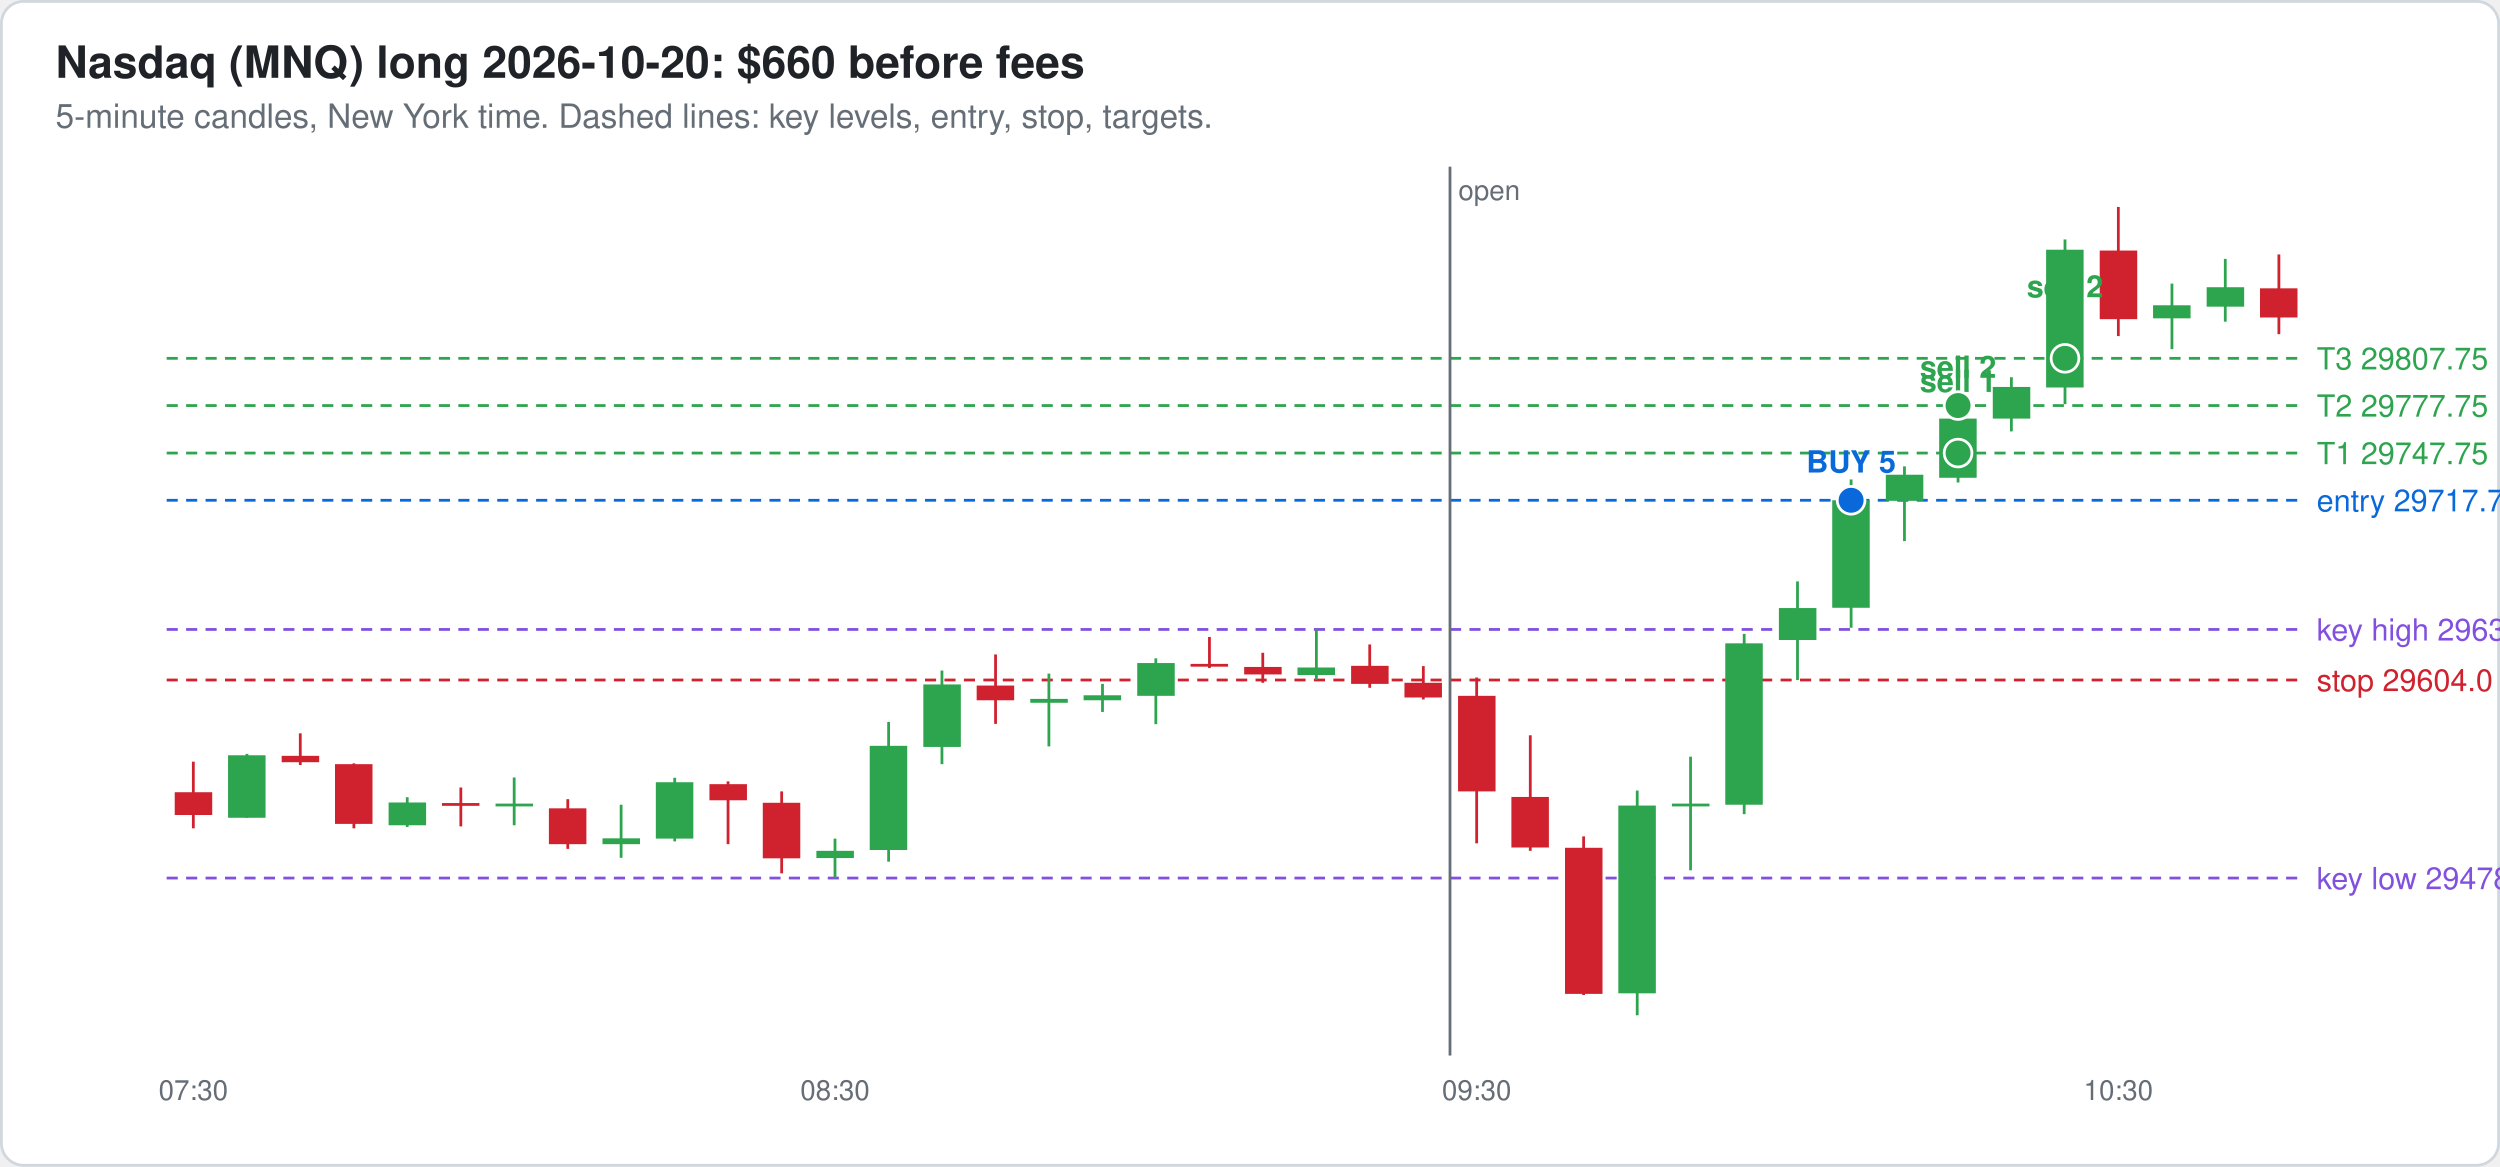
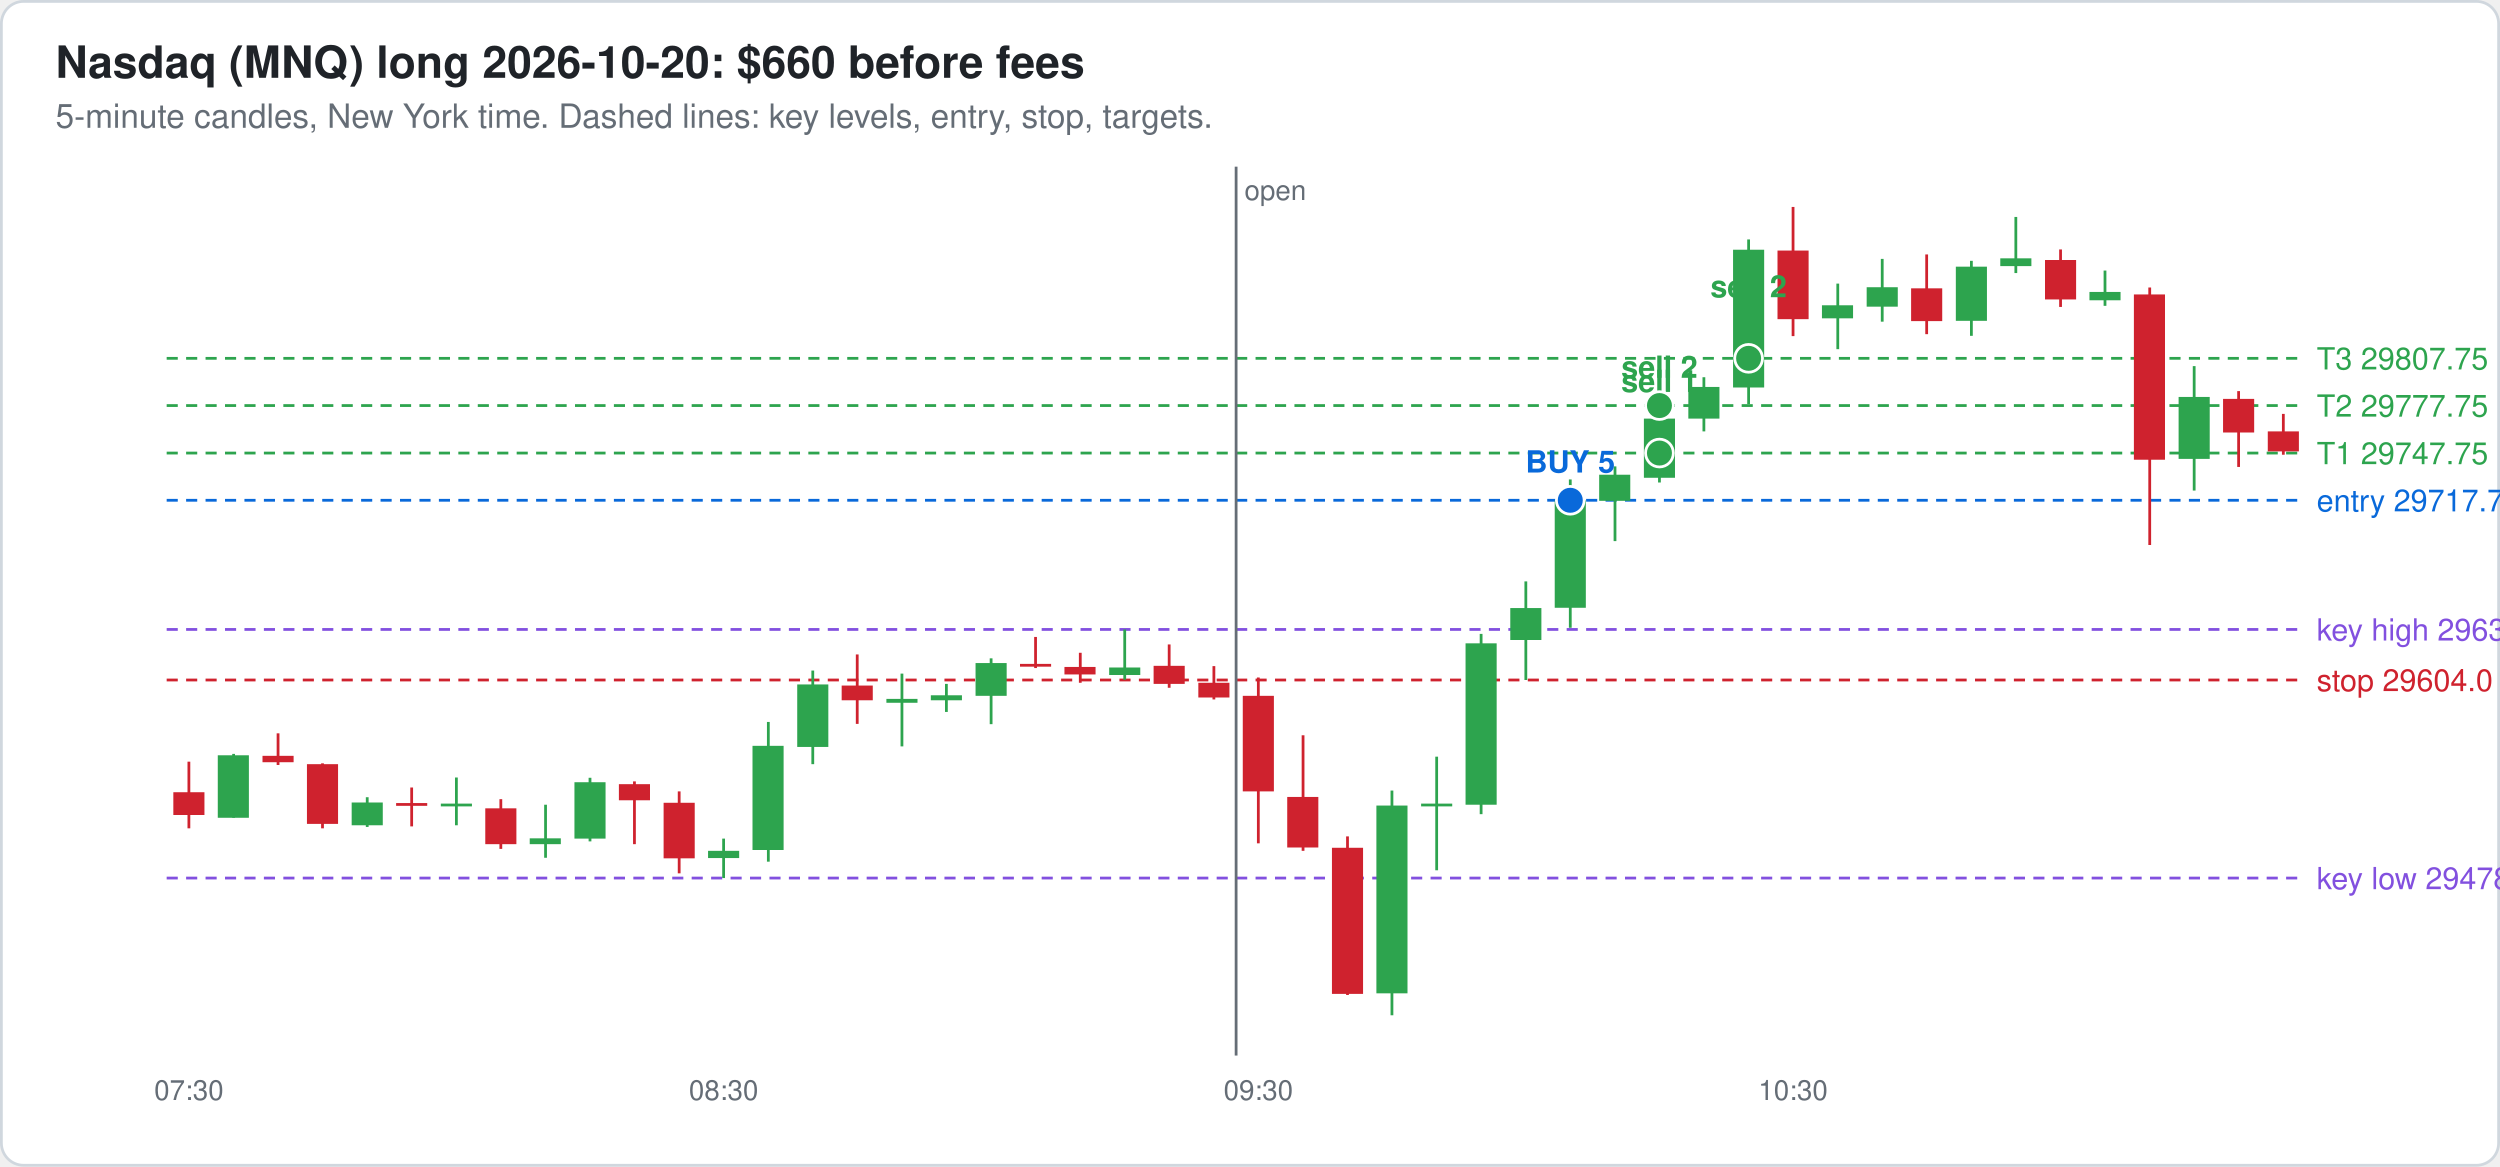
<svg xmlns="http://www.w3.org/2000/svg" width="900" height="420" viewBox="0 0 900 420" font-family="Helvetica, Arial, sans-serif">
  <rect x="0.5" y="0.5" width="899" height="419" rx="8" fill="#ffffff" stroke="#d0d7de" />
  <text x="20" y="28" font-size="16" font-weight="bold" fill="#1f2328">Nasdaq (MNQ) long 2026-10-20: $660 before fees</text>
  <text x="20" y="46" font-size="12" fill="#656d76">5-minute candles, New York time. Dashed lines: key levels, entry, stop, targets.</text>
  <line x1="60" x2="830" y1="226.6" y2="226.6" stroke="#8250df" stroke-dasharray="4 3" />
  <text x="834" y="230.6" font-size="11" fill="#8250df">key high 29636.0</text>
  <line x1="60" x2="830" y1="316.1" y2="316.1" stroke="#8250df" stroke-dasharray="4 3" />
  <text x="834" y="320.1" font-size="11" fill="#8250df">key low 29478.5</text>
  <line x1="60" x2="830" y1="180.1" y2="180.1" stroke="#0969da" stroke-dasharray="4 3" />
  <text x="834" y="184.1" font-size="11" fill="#0969da">entry 29717.75</text>
  <line x1="60" x2="830" y1="244.8" y2="244.8" stroke="#cf222e" stroke-dasharray="4 3" />
  <text x="834" y="248.8" font-size="11" fill="#cf222e">stop 29604.0</text>
  <line x1="60" x2="830" y1="163.1" y2="163.1" stroke="#2da44e" stroke-dasharray="4 3" />
  <text x="834" y="167.1" font-size="11" fill="#2da44e">T1 29747.75</text>
  <line x1="60" x2="830" y1="146.0" y2="146.0" stroke="#2da44e" stroke-dasharray="4 3" />
  <text x="834" y="150.0" font-size="11" fill="#2da44e">T2 29777.75</text>
  <line x1="60" x2="830" y1="129.0" y2="129.0" stroke="#2da44e" stroke-dasharray="4 3" />
  <text x="834" y="133.0" font-size="11" fill="#2da44e">T3 29807.75</text>
-   <line x1="69.6" x2="69.6" y1="274.2" y2="298.2" stroke="#cf222e" />
-   <rect x="62.9" y="285.2" width="13.5" height="8.2" fill="#cf222e" />
-   <text x="69.6" y="396" font-size="10" text-anchor="middle" fill="#656d76">07:30</text>
-   <line x1="88.9" x2="88.9" y1="271.4" y2="294.4" stroke="#2da44e" />
-   <rect x="82.1" y="271.9" width="13.5" height="22.5" fill="#2da44e" />
-   <line x1="108.1" x2="108.1" y1="264.0" y2="275.4" stroke="#cf222e" />
-   <rect x="101.4" y="272.1" width="13.5" height="2.3" fill="#cf222e" />
-   <line x1="127.4" x2="127.4" y1="274.8" y2="298.2" stroke="#cf222e" />
-   <rect x="120.6" y="275.1" width="13.5" height="21.5" fill="#cf222e" />
-   <line x1="146.6" x2="146.6" y1="287.0" y2="297.7" stroke="#2da44e" />
-   <rect x="139.9" y="288.9" width="13.5" height="8.2" fill="#2da44e" />
-   <line x1="165.9" x2="165.9" y1="283.5" y2="297.5" stroke="#cf222e" />
-   <rect x="159.1" y="289.1" width="13.5" height="1.0" fill="#cf222e" />
-   <line x1="185.1" x2="185.1" y1="279.9" y2="297.1" stroke="#2da44e" />
-   <rect x="178.4" y="289.3" width="13.5" height="1.0" fill="#2da44e" />
-   <line x1="204.4" x2="204.4" y1="287.7" y2="305.6" stroke="#cf222e" />
-   <rect x="197.6" y="291.0" width="13.5" height="12.9" fill="#cf222e" />
-   <line x1="223.6" x2="223.6" y1="289.7" y2="308.8" stroke="#2da44e" />
-   <rect x="216.9" y="301.8" width="13.5" height="2.1" fill="#2da44e" />
-   <line x1="242.9" x2="242.9" y1="280.0" y2="302.9" stroke="#2da44e" />
-   <rect x="236.1" y="281.6" width="13.5" height="20.3" fill="#2da44e" />
-   <line x1="262.1" x2="262.1" y1="281.3" y2="303.9" stroke="#cf222e" />
-   <rect x="255.4" y="282.3" width="13.5" height="5.8" fill="#cf222e" />
-   <line x1="281.4" x2="281.4" y1="284.9" y2="314.4" stroke="#cf222e" />
-   <rect x="274.6" y="289.0" width="13.5" height="20.0" fill="#cf222e" />
-   <line x1="300.6" x2="300.6" y1="301.9" y2="316.1" stroke="#2da44e" />
-   <rect x="293.9" y="306.3" width="13.5" height="2.6" fill="#2da44e" />
-   <text x="300.6" y="396" font-size="10" text-anchor="middle" fill="#656d76">08:30</text>
-   <line x1="319.9" x2="319.9" y1="259.9" y2="310.2" stroke="#2da44e" />
-   <rect x="313.1" y="268.5" width="13.5" height="37.5" fill="#2da44e" />
-   <line x1="339.1" x2="339.1" y1="241.4" y2="275.1" stroke="#2da44e" />
-   <rect x="332.4" y="246.4" width="13.5" height="22.5" fill="#2da44e" />
-   <line x1="358.4" x2="358.4" y1="235.6" y2="260.6" stroke="#cf222e" />
-   <rect x="351.6" y="246.8" width="13.5" height="5.3" fill="#cf222e" />
-   <line x1="377.6" x2="377.6" y1="242.5" y2="268.7" stroke="#2da44e" />
-   <rect x="370.9" y="251.6" width="13.5" height="1.4" fill="#2da44e" />
-   <line x1="396.9" x2="396.9" y1="246.2" y2="256.3" stroke="#2da44e" />
-   <rect x="390.1" y="250.3" width="13.5" height="1.8" fill="#2da44e" />
-   <line x1="416.1" x2="416.1" y1="237.0" y2="260.7" stroke="#2da44e" />
-   <rect x="409.4" y="238.7" width="13.5" height="11.8" fill="#2da44e" />
-   <line x1="435.4" x2="435.4" y1="229.3" y2="240.5" stroke="#cf222e" />
-   <rect x="428.6" y="239.0" width="13.5" height="1.0" fill="#cf222e" />
-   <line x1="454.6" x2="454.6" y1="235.0" y2="245.8" stroke="#cf222e" />
-   <rect x="447.9" y="240.1" width="13.5" height="2.7" fill="#cf222e" />
-   <line x1="473.9" x2="473.9" y1="226.6" y2="244.7" stroke="#2da44e" />
-   <rect x="467.1" y="240.3" width="13.5" height="2.7" fill="#2da44e" />
-   <line x1="493.1" x2="493.1" y1="232.0" y2="247.6" stroke="#cf222e" />
-   <rect x="486.4" y="239.7" width="13.5" height="6.5" fill="#cf222e" />
-   <line x1="512.4" x2="512.4" y1="239.8" y2="251.8" stroke="#cf222e" />
-   <rect x="505.6" y="245.8" width="13.5" height="5.3" fill="#cf222e" />
-   <line x1="531.6" x2="531.6" y1="243.9" y2="303.6" stroke="#cf222e" />
-   <rect x="524.9" y="250.5" width="13.5" height="34.4" fill="#cf222e" />
-   <text x="531.6" y="396" font-size="10" text-anchor="middle" fill="#656d76">09:30</text>
-   <line x1="550.9" x2="550.9" y1="264.7" y2="306.3" stroke="#cf222e" />
-   <rect x="544.1" y="286.9" width="13.5" height="18.2" fill="#cf222e" />
-   <line x1="570.1" x2="570.1" y1="301.1" y2="358.2" stroke="#cf222e" />
-   <rect x="563.4" y="305.2" width="13.5" height="52.6" fill="#cf222e" />
-   <line x1="589.4" x2="589.4" y1="284.6" y2="365.5" stroke="#2da44e" />
-   <rect x="582.6" y="290.0" width="13.5" height="67.6" fill="#2da44e" />
-   <line x1="608.6" x2="608.6" y1="272.4" y2="313.3" stroke="#2da44e" />
-   <rect x="601.9" y="289.3" width="13.5" height="1.0" fill="#2da44e" />
-   <line x1="627.9" x2="627.9" y1="228.2" y2="293.1" stroke="#2da44e" />
-   <rect x="621.1" y="231.6" width="13.5" height="58.1" fill="#2da44e" />
-   <line x1="647.1" x2="647.1" y1="209.3" y2="244.8" stroke="#2da44e" />
-   <rect x="640.4" y="218.9" width="13.5" height="11.5" fill="#2da44e" />
-   <line x1="666.4" x2="666.4" y1="172.6" y2="226.0" stroke="#2da44e" />
-   <rect x="659.6" y="180.1" width="13.5" height="38.7" fill="#2da44e" />
-   <line x1="685.6" x2="685.6" y1="167.9" y2="194.8" stroke="#2da44e" />
-   <rect x="678.9" y="170.9" width="13.5" height="9.4" fill="#2da44e" />
-   <line x1="704.9" x2="704.9" y1="143.6" y2="173.7" stroke="#2da44e" />
-   <rect x="698.1" y="150.7" width="13.5" height="21.3" fill="#2da44e" />
-   <line x1="724.1" x2="724.1" y1="135.8" y2="155.3" stroke="#2da44e" />
-   <rect x="717.4" y="139.3" width="13.5" height="11.4" fill="#2da44e" />
-   <line x1="743.4" x2="743.4" y1="86.2" y2="145.5" stroke="#2da44e" />
-   <rect x="736.6" y="89.9" width="13.5" height="49.6" fill="#2da44e" />
-   <line x1="762.6" x2="762.6" y1="74.5" y2="121.0" stroke="#cf222e" />
-   <rect x="755.9" y="90.2" width="13.5" height="24.7" fill="#cf222e" />
-   <text x="762.6" y="396" font-size="10" text-anchor="middle" fill="#656d76">10:30</text>
-   <line x1="781.9" x2="781.9" y1="102.1" y2="125.7" stroke="#2da44e" />
-   <rect x="775.1" y="109.9" width="13.5" height="4.7" fill="#2da44e" />
-   <line x1="801.1" x2="801.1" y1="93.2" y2="115.8" stroke="#2da44e" />
-   <rect x="794.4" y="103.4" width="13.5" height="7.0" fill="#2da44e" />
-   <line x1="820.4" x2="820.4" y1="91.6" y2="120.3" stroke="#cf222e" />
-   <rect x="813.6" y="103.8" width="13.5" height="10.5" fill="#cf222e" />
-   <line x1="522.0" x2="522.0" y1="60" y2="380" stroke="#656d76" />
-   <text x="525.0" y="72" font-size="10" fill="#656d76">open</text>
-   <circle cx="666.4" cy="180.1" r="5" fill="#0969da" stroke="#fff" />
-   <text x="666.4" y="170.1" font-size="11" font-weight="bold" text-anchor="middle" fill="#0969da">BUY 5</text>
-   <circle cx="704.9" cy="163.1" r="5" fill="#2da44e" stroke="#fff" />
-   <text x="704.9" y="141.1" font-size="11" font-weight="bold" text-anchor="middle" fill="#2da44e">sell 1</text>
-   <circle cx="704.9" cy="146.0" r="5" fill="#2da44e" stroke="#fff" />
-   <text x="704.9" y="136.0" font-size="11" font-weight="bold" text-anchor="middle" fill="#2da44e">sell 2</text>
-   <circle cx="743.4" cy="129.0" r="5" fill="#2da44e" stroke="#fff" />
-   <text x="743.4" y="107.0" font-size="11" font-weight="bold" text-anchor="middle" fill="#2da44e">sell 2</text>
+   <line x1="68.0" x2="68.0" y1="274.2" y2="298.2" stroke="#cf222e" />
+   <rect x="62.4" y="285.2" width="11.2" height="8.2" fill="#cf222e" />
+   <text x="68.0" y="396" font-size="10" text-anchor="middle" fill="#656d76">07:30</text>
+   <line x1="84.1" x2="84.1" y1="271.4" y2="294.4" stroke="#2da44e" />
+   <rect x="78.4" y="271.9" width="11.2" height="22.5" fill="#2da44e" />
+   <line x1="100.1" x2="100.1" y1="264.0" y2="275.4" stroke="#cf222e" />
+   <rect x="94.5" y="272.1" width="11.2" height="2.3" fill="#cf222e" />
+   <line x1="116.1" x2="116.1" y1="274.8" y2="298.2" stroke="#cf222e" />
+   <rect x="110.5" y="275.1" width="11.2" height="21.5" fill="#cf222e" />
+   <line x1="132.2" x2="132.2" y1="287.0" y2="297.7" stroke="#2da44e" />
+   <rect x="126.6" y="288.9" width="11.2" height="8.2" fill="#2da44e" />
+   <line x1="148.2" x2="148.2" y1="283.5" y2="297.5" stroke="#cf222e" />
+   <rect x="142.6" y="289.1" width="11.2" height="1.0" fill="#cf222e" />
+   <line x1="164.3" x2="164.3" y1="279.9" y2="297.1" stroke="#2da44e" />
+   <rect x="158.7" y="289.3" width="11.2" height="1.0" fill="#2da44e" />
+   <line x1="180.3" x2="180.3" y1="287.7" y2="305.6" stroke="#cf222e" />
+   <rect x="174.7" y="291.0" width="11.2" height="12.9" fill="#cf222e" />
+   <line x1="196.4" x2="196.4" y1="289.7" y2="308.8" stroke="#2da44e" />
+   <rect x="190.7" y="301.8" width="11.2" height="2.1" fill="#2da44e" />
+   <line x1="212.4" x2="212.4" y1="280.0" y2="302.9" stroke="#2da44e" />
+   <rect x="206.8" y="281.6" width="11.2" height="20.3" fill="#2da44e" />
+   <line x1="228.4" x2="228.4" y1="281.3" y2="303.9" stroke="#cf222e" />
+   <rect x="222.8" y="282.3" width="11.2" height="5.8" fill="#cf222e" />
+   <line x1="244.5" x2="244.5" y1="284.9" y2="314.4" stroke="#cf222e" />
+   <rect x="238.9" y="289.0" width="11.2" height="20.0" fill="#cf222e" />
+   <line x1="260.5" x2="260.5" y1="301.9" y2="316.1" stroke="#2da44e" />
+   <rect x="254.9" y="306.3" width="11.2" height="2.6" fill="#2da44e" />
+   <text x="260.5" y="396" font-size="10" text-anchor="middle" fill="#656d76">08:30</text>
+   <line x1="276.6" x2="276.6" y1="259.9" y2="310.2" stroke="#2da44e" />
+   <rect x="270.9" y="268.5" width="11.2" height="37.5" fill="#2da44e" />
+   <line x1="292.6" x2="292.6" y1="241.4" y2="275.1" stroke="#2da44e" />
+   <rect x="287.0" y="246.4" width="11.2" height="22.5" fill="#2da44e" />
+   <line x1="308.6" x2="308.6" y1="235.6" y2="260.6" stroke="#cf222e" />
+   <rect x="303.0" y="246.8" width="11.2" height="5.3" fill="#cf222e" />
+   <line x1="324.7" x2="324.7" y1="242.5" y2="268.7" stroke="#2da44e" />
+   <rect x="319.1" y="251.6" width="11.2" height="1.4" fill="#2da44e" />
+   <line x1="340.7" x2="340.7" y1="246.2" y2="256.3" stroke="#2da44e" />
+   <rect x="335.1" y="250.3" width="11.2" height="1.8" fill="#2da44e" />
+   <line x1="356.8" x2="356.8" y1="237.0" y2="260.7" stroke="#2da44e" />
+   <rect x="351.2" y="238.7" width="11.2" height="11.8" fill="#2da44e" />
+   <line x1="372.8" x2="372.8" y1="229.3" y2="240.5" stroke="#cf222e" />
+   <rect x="367.2" y="239.0" width="11.2" height="1.0" fill="#cf222e" />
+   <line x1="388.9" x2="388.9" y1="235.0" y2="245.8" stroke="#cf222e" />
+   <rect x="383.2" y="240.1" width="11.2" height="2.7" fill="#cf222e" />
+   <line x1="404.9" x2="404.9" y1="226.6" y2="244.7" stroke="#2da44e" />
+   <rect x="399.3" y="240.3" width="11.2" height="2.7" fill="#2da44e" />
+   <line x1="420.9" x2="420.9" y1="232.0" y2="247.6" stroke="#cf222e" />
+   <rect x="415.3" y="239.7" width="11.2" height="6.5" fill="#cf222e" />
+   <line x1="437.0" x2="437.0" y1="239.8" y2="251.8" stroke="#cf222e" />
+   <rect x="431.4" y="245.8" width="11.2" height="5.3" fill="#cf222e" />
+   <line x1="453.0" x2="453.0" y1="243.9" y2="303.6" stroke="#cf222e" />
+   <rect x="447.4" y="250.5" width="11.2" height="34.4" fill="#cf222e" />
+   <text x="453.0" y="396" font-size="10" text-anchor="middle" fill="#656d76">09:30</text>
+   <line x1="469.1" x2="469.1" y1="264.7" y2="306.3" stroke="#cf222e" />
+   <rect x="463.4" y="286.9" width="11.2" height="18.2" fill="#cf222e" />
+   <line x1="485.1" x2="485.1" y1="301.1" y2="358.2" stroke="#cf222e" />
+   <rect x="479.5" y="305.2" width="11.2" height="52.6" fill="#cf222e" />
+   <line x1="501.1" x2="501.1" y1="284.6" y2="365.5" stroke="#2da44e" />
+   <rect x="495.5" y="290.0" width="11.2" height="67.6" fill="#2da44e" />
+   <line x1="517.2" x2="517.2" y1="272.4" y2="313.3" stroke="#2da44e" />
+   <rect x="511.6" y="289.3" width="11.2" height="1.0" fill="#2da44e" />
+   <line x1="533.2" x2="533.2" y1="228.2" y2="293.1" stroke="#2da44e" />
+   <rect x="527.6" y="231.6" width="11.2" height="58.1" fill="#2da44e" />
+   <line x1="549.3" x2="549.3" y1="209.3" y2="244.8" stroke="#2da44e" />
+   <rect x="543.7" y="218.9" width="11.2" height="11.5" fill="#2da44e" />
+   <line x1="565.3" x2="565.3" y1="172.6" y2="226.0" stroke="#2da44e" />
+   <rect x="559.7" y="180.1" width="11.2" height="38.7" fill="#2da44e" />
+   <line x1="581.4" x2="581.4" y1="167.9" y2="194.8" stroke="#2da44e" />
+   <rect x="575.7" y="170.9" width="11.2" height="9.4" fill="#2da44e" />
+   <line x1="597.4" x2="597.4" y1="143.6" y2="173.7" stroke="#2da44e" />
+   <rect x="591.8" y="150.7" width="11.2" height="21.3" fill="#2da44e" />
+   <line x1="613.4" x2="613.4" y1="135.8" y2="155.3" stroke="#2da44e" />
+   <rect x="607.8" y="139.3" width="11.2" height="11.4" fill="#2da44e" />
+   <line x1="629.5" x2="629.5" y1="86.2" y2="145.5" stroke="#2da44e" />
+   <rect x="623.9" y="89.9" width="11.2" height="49.6" fill="#2da44e" />
+   <line x1="645.5" x2="645.5" y1="74.5" y2="121.0" stroke="#cf222e" />
+   <rect x="639.9" y="90.2" width="11.2" height="24.7" fill="#cf222e" />
+   <text x="645.5" y="396" font-size="10" text-anchor="middle" fill="#656d76">10:30</text>
+   <line x1="661.6" x2="661.6" y1="102.1" y2="125.7" stroke="#2da44e" />
+   <rect x="655.9" y="109.9" width="11.2" height="4.7" fill="#2da44e" />
+   <line x1="677.6" x2="677.6" y1="93.2" y2="115.8" stroke="#2da44e" />
+   <rect x="672.0" y="103.4" width="11.2" height="7.0" fill="#2da44e" />
+   <line x1="693.6" x2="693.6" y1="91.6" y2="120.3" stroke="#cf222e" />
+   <rect x="688.0" y="103.8" width="11.2" height="11.8" fill="#cf222e" />
+   <line x1="709.7" x2="709.7" y1="93.9" y2="120.9" stroke="#2da44e" />
+   <rect x="704.1" y="96.0" width="11.2" height="19.5" fill="#2da44e" />
+   <line x1="725.7" x2="725.7" y1="78.1" y2="98.3" stroke="#2da44e" />
+   <rect x="720.1" y="93.0" width="11.2" height="2.8" fill="#2da44e" />
+   <line x1="741.8" x2="741.8" y1="89.8" y2="110.5" stroke="#cf222e" />
+   <rect x="736.2" y="93.6" width="11.2" height="14.2" fill="#cf222e" />
+   <line x1="757.8" x2="757.8" y1="97.4" y2="110.1" stroke="#2da44e" />
+   <rect x="752.2" y="105.1" width="11.2" height="3.0" fill="#2da44e" />
+   <line x1="773.9" x2="773.9" y1="103.5" y2="196.2" stroke="#cf222e" />
+   <rect x="768.2" y="106.0" width="11.2" height="59.5" fill="#cf222e" />
+   <line x1="789.9" x2="789.9" y1="131.8" y2="176.6" stroke="#2da44e" />
+   <rect x="784.3" y="142.9" width="11.2" height="22.3" fill="#2da44e" />
+   <line x1="805.9" x2="805.9" y1="140.8" y2="168.1" stroke="#cf222e" />
+   <rect x="800.3" y="143.6" width="11.2" height="12.1" fill="#cf222e" />
+   <line x1="822.0" x2="822.0" y1="149.0" y2="163.7" stroke="#cf222e" />
+   <rect x="816.4" y="155.3" width="11.2" height="7.2" fill="#cf222e" />
+   <line x1="445.0" x2="445.0" y1="60" y2="380" stroke="#656d76" />
+   <text x="448.0" y="72" font-size="10" fill="#656d76">open</text>
+   <circle cx="565.3" cy="180.1" r="5" fill="#0969da" stroke="#fff" />
+   <text x="565.3" y="170.1" font-size="11" font-weight="bold" text-anchor="middle" fill="#0969da">BUY 5</text>
+   <circle cx="597.4" cy="163.1" r="5" fill="#2da44e" stroke="#fff" />
+   <text x="597.4" y="141.1" font-size="11" font-weight="bold" text-anchor="middle" fill="#2da44e">sell 1</text>
+   <circle cx="597.4" cy="146.0" r="5" fill="#2da44e" stroke="#fff" />
+   <text x="597.4" y="136.0" font-size="11" font-weight="bold" text-anchor="middle" fill="#2da44e">sell 2</text>
+   <circle cx="629.5" cy="129.0" r="5" fill="#2da44e" stroke="#fff" />
+   <text x="629.5" y="107.0" font-size="11" font-weight="bold" text-anchor="middle" fill="#2da44e">sell 2</text>
</svg>
